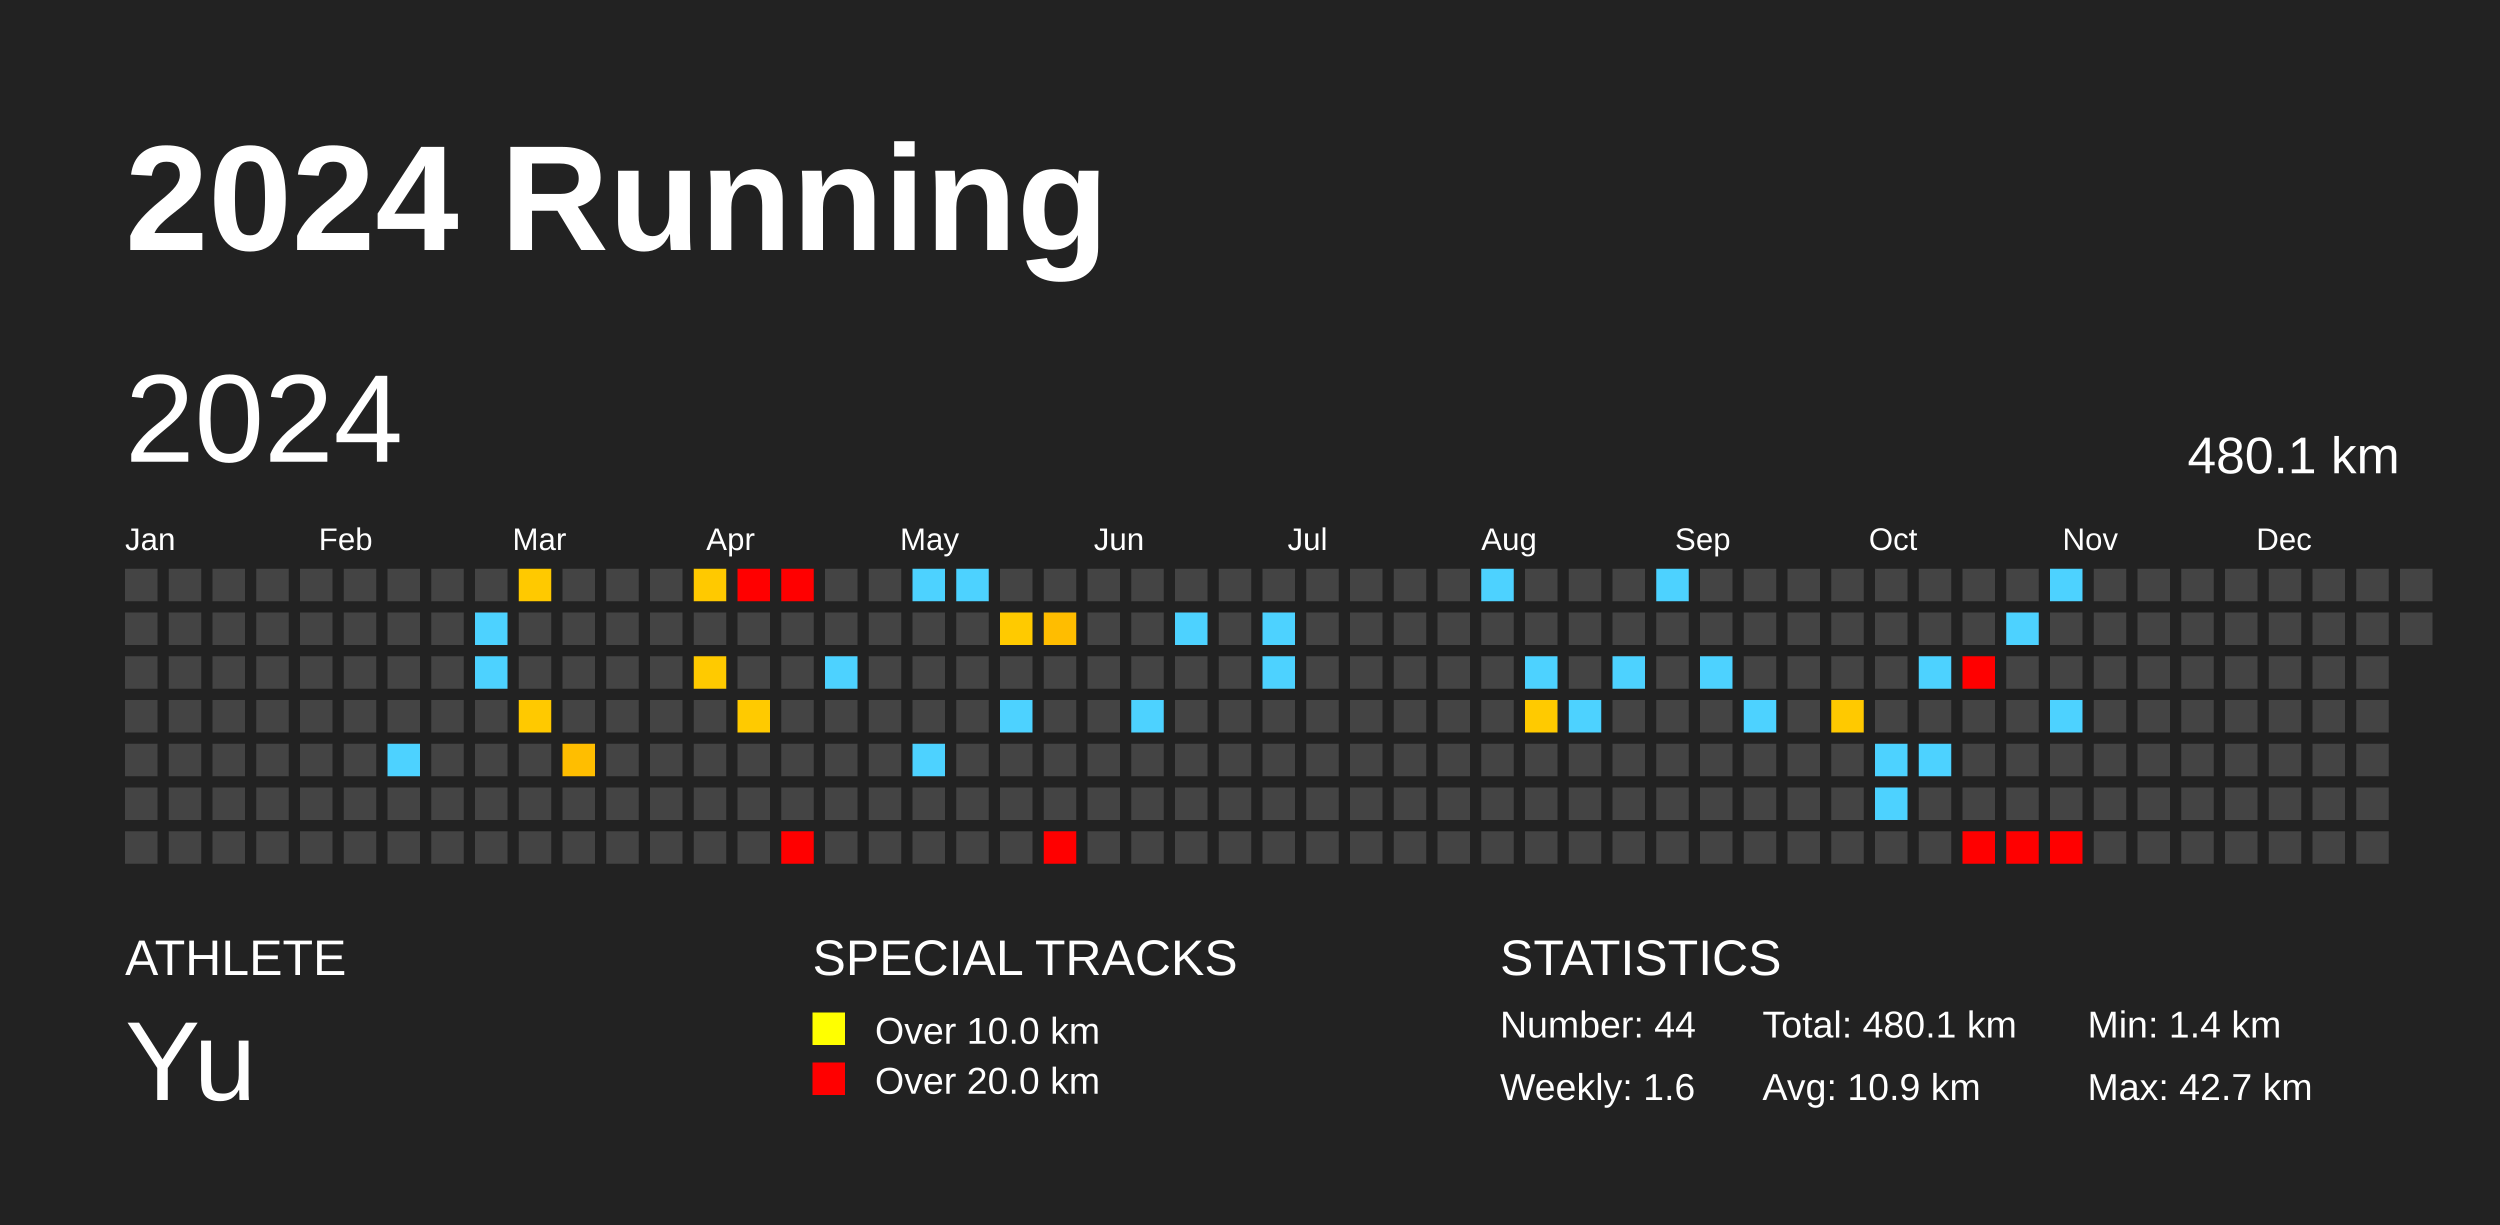
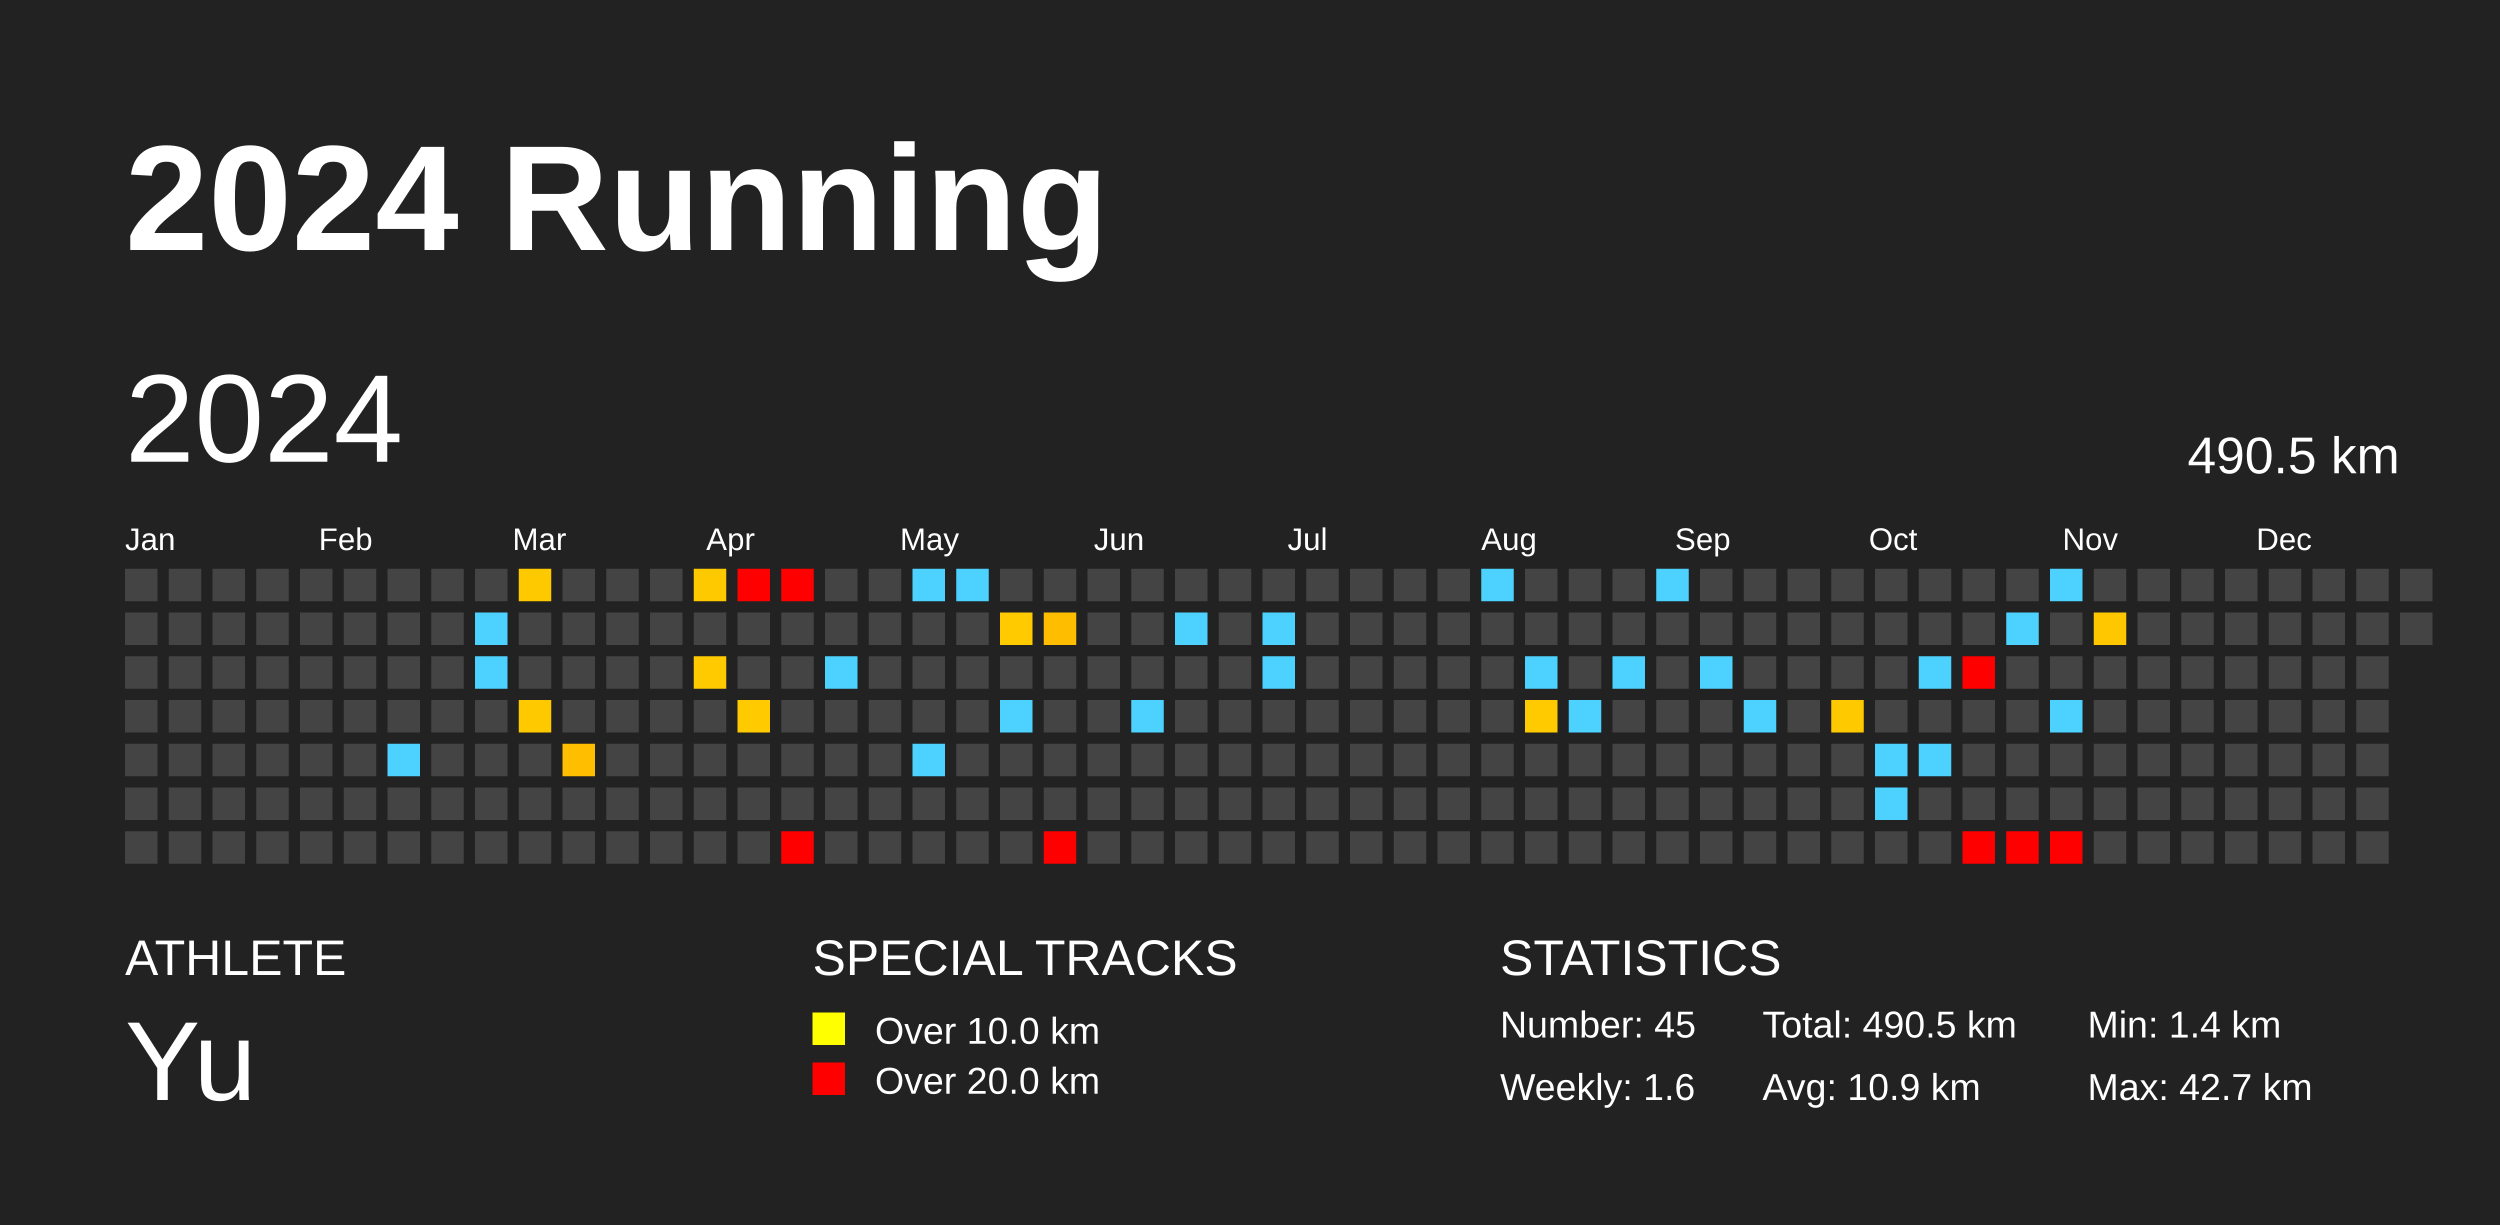
<svg xmlns="http://www.w3.org/2000/svg" baseProfile="full" height="98mm" version="1.1" viewBox="0,0,200,98" width="200mm">
  <defs />
  <rect fill="#222222" height="98" width="200" x="0" y="0" />
  <text fill="#FFFFFF" style="font-size:12px; font-family:Arial; font-weight:bold;" x="10" y="20">2024 Running</text>
  <text fill="#FFFFFF" style="font-size:4px; font-family:Arial" x="10" y="78">ATHLETE</text>
  <text fill="#FFFFFF" style="font-size:9px; font-family:Arial" x="10" y="88">Yu</text>
  <text fill="#FFFFFF" style="font-size:4px; font-family:Arial" x="65" y="78">SPECIAL TRACKS</text>
  <rect fill="yellow" height="2.6" width="2.6" x="65" y="81" />
  <text fill="#FFFFFF" style="font-size:3px; font-family:Arial" x="70" y="83.5">Over 10.0 km</text>
  <rect fill="red" height="2.6" width="2.6" x="65" y="85" />
  <text fill="#FFFFFF" style="font-size:3px; font-family:Arial" x="70" y="87.5">Over 20.0 km</text>
  <text fill="#FFFFFF" style="font-size:4px; font-family:Arial" x="120" y="78">STATISTICS</text>
-   <text fill="#FFFFFF" style="font-size:3px; font-family:Arial" x="120" y="83">Number: 44</text>
+   <text fill="#FFFFFF" style="font-size:3px; font-family:Arial" x="120" y="83">Number: 45</text>
  <text fill="#FFFFFF" style="font-size:3px; font-family:Arial" x="120" y="88">Weekly: 1.6</text>
-   <text fill="#FFFFFF" style="font-size:3px; font-family:Arial" x="141" y="83">Total: 480.1 km</text>
+   <text fill="#FFFFFF" style="font-size:3px; font-family:Arial" x="141" y="83">Total: 490.5 km</text>
  <text fill="#FFFFFF" style="font-size:3px; font-family:Arial" x="141" y="88">Avg: 10.9 km</text>
  <text fill="#FFFFFF" style="font-size:3px; font-family:Arial" x="167" y="83">Min: 1.4 km</text>
  <text fill="#FFFFFF" style="font-size:3px; font-family:Arial" x="167" y="88">Max: 42.7 km</text>
  <text dominant-baseline="hanging" fill="#FFFFFF" style="font-size:10.0px; font-family:Arial;" x="10" y="30">2024</text>
-   <text dominant-baseline="hanging" fill="#FFFFFF" style="font-size:4.125px; font-family:Arial;" x="175" y="35">480.1 km</text>
+   <text dominant-baseline="hanging" fill="#FFFFFF" style="font-size:4.125px; font-family:Arial;" x="175" y="35">490.5 km</text>
  <text fill="#FFFFFF" style="font-size:2.5px; font-family:Arial" x="10.0" y="44">Jan</text>
  <text fill="#FFFFFF" style="font-size:2.5px; font-family:Arial" x="25.5" y="44">Feb</text>
  <text fill="#FFFFFF" style="font-size:2.5px; font-family:Arial" x="41.0" y="44">Mar</text>
  <text fill="#FFFFFF" style="font-size:2.5px; font-family:Arial" x="56.5" y="44">Apr</text>
  <text fill="#FFFFFF" style="font-size:2.5px; font-family:Arial" x="72.0" y="44">May</text>
  <text fill="#FFFFFF" style="font-size:2.5px; font-family:Arial" x="87.5" y="44">Jun</text>
  <text fill="#FFFFFF" style="font-size:2.5px; font-family:Arial" x="103.0" y="44">Jul</text>
  <text fill="#FFFFFF" style="font-size:2.5px; font-family:Arial" x="118.5" y="44">Aug</text>
  <text fill="#FFFFFF" style="font-size:2.5px; font-family:Arial" x="134.0" y="44">Sep</text>
  <text fill="#FFFFFF" style="font-size:2.5px; font-family:Arial" x="149.5" y="44">Oct</text>
  <text fill="#FFFFFF" style="font-size:2.5px; font-family:Arial" x="165.0" y="44">Nov</text>
  <text fill="#FFFFFF" style="font-size:2.5px; font-family:Arial" x="180.5" y="44">Dec</text>
  <rect fill="#444444" height="2.6" width="2.6" x="10.0" y="45.5" />
  <rect fill="#444444" height="2.6" width="2.6" x="10.0" y="49.0" />
  <rect fill="#444444" height="2.6" width="2.6" x="10.0" y="52.5" />
  <rect fill="#444444" height="2.6" width="2.6" x="10.0" y="56.0" />
  <rect fill="#444444" height="2.6" width="2.6" x="10.0" y="59.5" />
  <rect fill="#444444" height="2.6" width="2.6" x="10.0" y="63.0" />
  <rect fill="#444444" height="2.6" width="2.6" x="10.0" y="66.5" />
  <rect fill="#444444" height="2.6" width="2.6" x="13.5" y="45.5" />
  <rect fill="#444444" height="2.6" width="2.6" x="13.5" y="49.0" />
  <rect fill="#444444" height="2.6" width="2.6" x="13.5" y="52.5" />
  <rect fill="#444444" height="2.6" width="2.6" x="13.5" y="56.0" />
  <rect fill="#444444" height="2.6" width="2.6" x="13.5" y="59.5" />
  <rect fill="#444444" height="2.6" width="2.6" x="13.5" y="63.0" />
  <rect fill="#444444" height="2.6" width="2.6" x="13.5" y="66.5" />
  <rect fill="#444444" height="2.6" width="2.6" x="17.0" y="45.5" />
  <rect fill="#444444" height="2.6" width="2.6" x="17.0" y="49.0" />
  <rect fill="#444444" height="2.6" width="2.6" x="17.0" y="52.5" />
  <rect fill="#444444" height="2.6" width="2.6" x="17.0" y="56.0" />
  <rect fill="#444444" height="2.6" width="2.6" x="17.0" y="59.5" />
  <rect fill="#444444" height="2.6" width="2.6" x="17.0" y="63.0" />
  <rect fill="#444444" height="2.6" width="2.6" x="17.0" y="66.5" />
  <rect fill="#444444" height="2.6" width="2.6" x="20.5" y="45.5" />
  <rect fill="#444444" height="2.6" width="2.6" x="20.5" y="49.0" />
  <rect fill="#444444" height="2.6" width="2.6" x="20.5" y="52.5" />
  <rect fill="#444444" height="2.6" width="2.6" x="20.5" y="56.0" />
  <rect fill="#444444" height="2.6" width="2.6" x="20.5" y="59.5" />
  <rect fill="#444444" height="2.6" width="2.6" x="20.5" y="63.0" />
  <rect fill="#444444" height="2.6" width="2.6" x="20.5" y="66.5" />
  <rect fill="#444444" height="2.6" width="2.6" x="24.0" y="45.5" />
  <rect fill="#444444" height="2.6" width="2.6" x="24.0" y="49.0" />
  <rect fill="#444444" height="2.6" width="2.6" x="24.0" y="52.5" />
  <rect fill="#444444" height="2.6" width="2.6" x="24.0" y="56.0" />
  <rect fill="#444444" height="2.6" width="2.6" x="24.0" y="59.5" />
  <rect fill="#444444" height="2.6" width="2.6" x="24.0" y="63.0" />
  <rect fill="#444444" height="2.6" width="2.6" x="24.0" y="66.5" />
  <rect fill="#444444" height="2.6" width="2.6" x="27.5" y="45.5" />
  <rect fill="#444444" height="2.6" width="2.6" x="27.5" y="49.0" />
  <rect fill="#444444" height="2.6" width="2.6" x="27.5" y="52.5" />
  <rect fill="#444444" height="2.6" width="2.6" x="27.5" y="56.0" />
  <rect fill="#444444" height="2.6" width="2.6" x="27.5" y="59.5" />
  <rect fill="#444444" height="2.6" width="2.6" x="27.5" y="63.0" />
  <rect fill="#444444" height="2.6" width="2.6" x="27.5" y="66.5" />
  <rect fill="#444444" height="2.6" width="2.6" x="31.0" y="45.5" />
  <rect fill="#444444" height="2.6" width="2.6" x="31.0" y="49.0" />
  <rect fill="#444444" height="2.6" width="2.6" x="31.0" y="52.5" />
  <rect fill="#444444" height="2.6" width="2.6" x="31.0" y="56.0" />
  <rect fill="#4dd2ff" height="2.6" width="2.6" x="31.0" y="59.5" />
  <rect fill="#444444" height="2.6" width="2.6" x="31.0" y="63.0" />
  <rect fill="#444444" height="2.6" width="2.6" x="31.0" y="66.5" />
  <rect fill="#444444" height="2.6" width="2.6" x="34.5" y="45.5" />
  <rect fill="#444444" height="2.6" width="2.6" x="34.5" y="49.0" />
  <rect fill="#444444" height="2.6" width="2.6" x="34.5" y="52.5" />
  <rect fill="#444444" height="2.6" width="2.6" x="34.5" y="56.0" />
  <rect fill="#444444" height="2.6" width="2.6" x="34.5" y="59.5" />
  <rect fill="#444444" height="2.6" width="2.6" x="34.5" y="63.0" />
  <rect fill="#444444" height="2.6" width="2.6" x="34.5" y="66.5" />
  <rect fill="#444444" height="2.6" width="2.6" x="38.0" y="45.5" />
  <rect fill="#4dd2ff" height="2.6" width="2.6" x="38.0" y="49.0" />
  <rect fill="#4dd2ff" height="2.6" width="2.6" x="38.0" y="52.5" />
  <rect fill="#444444" height="2.6" width="2.6" x="38.0" y="56.0" />
  <rect fill="#444444" height="2.6" width="2.6" x="38.0" y="59.5" />
  <rect fill="#444444" height="2.6" width="2.6" x="38.0" y="63.0" />
  <rect fill="#444444" height="2.6" width="2.6" x="38.0" y="66.5" />
  <rect fill="#ffc900" height="2.6" width="2.6" x="41.5" y="45.5" />
  <rect fill="#444444" height="2.6" width="2.6" x="41.5" y="49.0" />
  <rect fill="#444444" height="2.6" width="2.6" x="41.5" y="52.5" />
  <rect fill="#ffc900" height="2.6" width="2.6" x="41.5" y="56.0" />
  <rect fill="#444444" height="2.6" width="2.6" x="41.5" y="59.5" />
  <rect fill="#444444" height="2.6" width="2.6" x="41.5" y="63.0" />
  <rect fill="#444444" height="2.6" width="2.6" x="41.5" y="66.5" />
  <rect fill="#444444" height="2.6" width="2.6" x="45.0" y="45.5" />
  <rect fill="#444444" height="2.6" width="2.6" x="45.0" y="49.0" />
  <rect fill="#444444" height="2.6" width="2.6" x="45.0" y="52.5" />
  <rect fill="#444444" height="2.6" width="2.6" x="45.0" y="56.0" />
  <rect fill="#ffbe00" height="2.6" width="2.6" x="45.0" y="59.5" />
  <rect fill="#444444" height="2.6" width="2.6" x="45.0" y="63.0" />
  <rect fill="#444444" height="2.6" width="2.6" x="45.0" y="66.5" />
  <rect fill="#444444" height="2.6" width="2.6" x="48.5" y="45.5" />
  <rect fill="#444444" height="2.6" width="2.6" x="48.5" y="49.0" />
  <rect fill="#444444" height="2.6" width="2.6" x="48.5" y="52.5" />
  <rect fill="#444444" height="2.6" width="2.6" x="48.5" y="56.0" />
  <rect fill="#444444" height="2.6" width="2.6" x="48.5" y="59.5" />
  <rect fill="#444444" height="2.6" width="2.6" x="48.5" y="63.0" />
  <rect fill="#444444" height="2.6" width="2.6" x="48.5" y="66.5" />
  <rect fill="#444444" height="2.6" width="2.6" x="52.0" y="45.5" />
  <rect fill="#444444" height="2.6" width="2.6" x="52.0" y="49.0" />
  <rect fill="#444444" height="2.6" width="2.6" x="52.0" y="52.5" />
  <rect fill="#444444" height="2.6" width="2.6" x="52.0" y="56.0" />
  <rect fill="#444444" height="2.6" width="2.6" x="52.0" y="59.5" />
  <rect fill="#444444" height="2.6" width="2.6" x="52.0" y="63.0" />
  <rect fill="#444444" height="2.6" width="2.6" x="52.0" y="66.5" />
  <rect fill="#ffc900" height="2.6" width="2.6" x="55.5" y="45.5" />
  <rect fill="#444444" height="2.6" width="2.6" x="55.5" y="49.0" />
  <rect fill="#ffca00" height="2.6" width="2.6" x="55.5" y="52.5" />
  <rect fill="#444444" height="2.6" width="2.6" x="55.5" y="56.0" />
  <rect fill="#444444" height="2.6" width="2.6" x="55.5" y="59.5" />
  <rect fill="#444444" height="2.6" width="2.6" x="55.5" y="63.0" />
  <rect fill="#444444" height="2.6" width="2.6" x="55.5" y="66.5" />
  <rect fill="red" height="2.6" width="2.6" x="59.0" y="45.5" />
  <rect fill="#444444" height="2.6" width="2.6" x="59.0" y="49.0" />
  <rect fill="#444444" height="2.6" width="2.6" x="59.0" y="52.5" />
  <rect fill="#ffca00" height="2.6" width="2.6" x="59.0" y="56.0" />
  <rect fill="#444444" height="2.6" width="2.6" x="59.0" y="59.5" />
  <rect fill="#444444" height="2.6" width="2.6" x="59.0" y="63.0" />
  <rect fill="#444444" height="2.6" width="2.6" x="59.0" y="66.5" />
  <rect fill="red" height="2.6" width="2.6" x="62.5" y="45.5" />
  <rect fill="#444444" height="2.6" width="2.6" x="62.5" y="49.0" />
  <rect fill="#444444" height="2.6" width="2.6" x="62.5" y="52.5" />
  <rect fill="#444444" height="2.6" width="2.6" x="62.5" y="56.0" />
  <rect fill="#444444" height="2.6" width="2.6" x="62.5" y="59.5" />
  <rect fill="#444444" height="2.6" width="2.6" x="62.5" y="63.0" />
  <rect fill="red" height="2.6" width="2.6" x="62.5" y="66.5" />
  <rect fill="#444444" height="2.6" width="2.6" x="66.0" y="45.5" />
  <rect fill="#444444" height="2.6" width="2.6" x="66.0" y="49.0" />
  <rect fill="#4dd2ff" height="2.6" width="2.6" x="66.0" y="52.5" />
  <rect fill="#444444" height="2.6" width="2.6" x="66.0" y="56.0" />
  <rect fill="#444444" height="2.6" width="2.6" x="66.0" y="59.5" />
  <rect fill="#444444" height="2.6" width="2.6" x="66.0" y="63.0" />
  <rect fill="#444444" height="2.6" width="2.6" x="66.0" y="66.5" />
  <rect fill="#444444" height="2.6" width="2.6" x="69.5" y="45.5" />
  <rect fill="#444444" height="2.6" width="2.6" x="69.5" y="49.0" />
  <rect fill="#444444" height="2.6" width="2.6" x="69.5" y="52.5" />
  <rect fill="#444444" height="2.6" width="2.6" x="69.5" y="56.0" />
  <rect fill="#444444" height="2.6" width="2.6" x="69.5" y="59.5" />
  <rect fill="#444444" height="2.6" width="2.6" x="69.5" y="63.0" />
  <rect fill="#444444" height="2.6" width="2.6" x="69.5" y="66.5" />
  <rect fill="#4dd2ff" height="2.6" width="2.6" x="73.0" y="45.5" />
  <rect fill="#444444" height="2.6" width="2.6" x="73.0" y="49.0" />
  <rect fill="#444444" height="2.6" width="2.6" x="73.0" y="52.5" />
  <rect fill="#444444" height="2.6" width="2.6" x="73.0" y="56.0" />
  <rect fill="#4dd2ff" height="2.6" width="2.6" x="73.0" y="59.5" />
  <rect fill="#444444" height="2.6" width="2.6" x="73.0" y="63.0" />
  <rect fill="#444444" height="2.6" width="2.6" x="73.0" y="66.5" />
  <rect fill="#4dd2ff" height="2.6" width="2.6" x="76.5" y="45.5" />
  <rect fill="#444444" height="2.6" width="2.6" x="76.5" y="49.0" />
  <rect fill="#444444" height="2.6" width="2.6" x="76.5" y="52.5" />
  <rect fill="#444444" height="2.6" width="2.6" x="76.5" y="56.0" />
  <rect fill="#444444" height="2.6" width="2.6" x="76.5" y="59.5" />
  <rect fill="#444444" height="2.6" width="2.6" x="76.5" y="63.0" />
  <rect fill="#444444" height="2.6" width="2.6" x="76.5" y="66.5" />
  <rect fill="#444444" height="2.6" width="2.6" x="80.0" y="45.5" />
  <rect fill="#ffca00" height="2.6" width="2.6" x="80.0" y="49.0" />
  <rect fill="#444444" height="2.6" width="2.6" x="80.0" y="52.5" />
  <rect fill="#4dd2ff" height="2.6" width="2.6" x="80.0" y="56.0" />
  <rect fill="#444444" height="2.6" width="2.6" x="80.0" y="59.5" />
  <rect fill="#444444" height="2.6" width="2.6" x="80.0" y="63.0" />
  <rect fill="#444444" height="2.6" width="2.6" x="80.0" y="66.5" />
  <rect fill="#444444" height="2.6" width="2.6" x="83.5" y="45.5" />
  <rect fill="#ffbd00" height="2.6" width="2.6" x="83.5" y="49.0" />
  <rect fill="#444444" height="2.6" width="2.6" x="83.5" y="52.5" />
  <rect fill="#444444" height="2.6" width="2.6" x="83.5" y="56.0" />
  <rect fill="#444444" height="2.6" width="2.6" x="83.5" y="59.5" />
  <rect fill="#444444" height="2.6" width="2.6" x="83.5" y="63.0" />
  <rect fill="red" height="2.6" width="2.6" x="83.5" y="66.5" />
  <rect fill="#444444" height="2.6" width="2.6" x="87.0" y="45.5" />
  <rect fill="#444444" height="2.6" width="2.6" x="87.0" y="49.0" />
  <rect fill="#444444" height="2.6" width="2.6" x="87.0" y="52.5" />
  <rect fill="#444444" height="2.6" width="2.6" x="87.0" y="56.0" />
  <rect fill="#444444" height="2.6" width="2.6" x="87.0" y="59.5" />
  <rect fill="#444444" height="2.6" width="2.6" x="87.0" y="63.0" />
  <rect fill="#444444" height="2.6" width="2.6" x="87.0" y="66.5" />
  <rect fill="#444444" height="2.6" width="2.6" x="90.5" y="45.5" />
  <rect fill="#444444" height="2.6" width="2.6" x="90.5" y="49.0" />
  <rect fill="#444444" height="2.6" width="2.6" x="90.5" y="52.5" />
  <rect fill="#4dd2ff" height="2.6" width="2.6" x="90.5" y="56.0" />
  <rect fill="#444444" height="2.6" width="2.6" x="90.5" y="59.5" />
  <rect fill="#444444" height="2.6" width="2.6" x="90.5" y="63.0" />
  <rect fill="#444444" height="2.6" width="2.6" x="90.5" y="66.5" />
  <rect fill="#444444" height="2.6" width="2.6" x="94.0" y="45.5" />
  <rect fill="#4dd2ff" height="2.6" width="2.6" x="94.0" y="49.0" />
  <rect fill="#444444" height="2.6" width="2.6" x="94.0" y="52.5" />
  <rect fill="#444444" height="2.6" width="2.6" x="94.0" y="56.0" />
  <rect fill="#444444" height="2.6" width="2.6" x="94.0" y="59.5" />
  <rect fill="#444444" height="2.6" width="2.6" x="94.0" y="63.0" />
  <rect fill="#444444" height="2.6" width="2.6" x="94.0" y="66.5" />
  <rect fill="#444444" height="2.6" width="2.6" x="97.5" y="45.5" />
  <rect fill="#444444" height="2.6" width="2.6" x="97.5" y="49.0" />
  <rect fill="#444444" height="2.6" width="2.6" x="97.5" y="52.5" />
  <rect fill="#444444" height="2.6" width="2.6" x="97.5" y="56.0" />
  <rect fill="#444444" height="2.6" width="2.6" x="97.5" y="59.5" />
  <rect fill="#444444" height="2.6" width="2.6" x="97.5" y="63.0" />
  <rect fill="#444444" height="2.6" width="2.6" x="97.5" y="66.5" />
  <rect fill="#444444" height="2.6" width="2.6" x="101.0" y="45.5" />
  <rect fill="#4dd2ff" height="2.6" width="2.6" x="101.0" y="49.0" />
  <rect fill="#4dd2ff" height="2.6" width="2.6" x="101.0" y="52.5" />
  <rect fill="#444444" height="2.6" width="2.6" x="101.0" y="56.0" />
  <rect fill="#444444" height="2.6" width="2.6" x="101.0" y="59.5" />
  <rect fill="#444444" height="2.6" width="2.6" x="101.0" y="63.0" />
  <rect fill="#444444" height="2.6" width="2.6" x="101.0" y="66.5" />
  <rect fill="#444444" height="2.6" width="2.6" x="104.5" y="45.5" />
  <rect fill="#444444" height="2.6" width="2.6" x="104.5" y="49.0" />
  <rect fill="#444444" height="2.6" width="2.6" x="104.5" y="52.5" />
  <rect fill="#444444" height="2.6" width="2.6" x="104.5" y="56.0" />
  <rect fill="#444444" height="2.6" width="2.6" x="104.5" y="59.5" />
  <rect fill="#444444" height="2.6" width="2.6" x="104.5" y="63.0" />
  <rect fill="#444444" height="2.6" width="2.6" x="104.5" y="66.5" />
  <rect fill="#444444" height="2.6" width="2.6" x="108.0" y="45.5" />
  <rect fill="#444444" height="2.6" width="2.6" x="108.0" y="49.0" />
  <rect fill="#444444" height="2.6" width="2.6" x="108.0" y="52.5" />
  <rect fill="#444444" height="2.6" width="2.6" x="108.0" y="56.0" />
  <rect fill="#444444" height="2.6" width="2.6" x="108.0" y="59.5" />
  <rect fill="#444444" height="2.6" width="2.6" x="108.0" y="63.0" />
  <rect fill="#444444" height="2.6" width="2.6" x="108.0" y="66.5" />
  <rect fill="#444444" height="2.6" width="2.6" x="111.5" y="45.5" />
  <rect fill="#444444" height="2.6" width="2.6" x="111.5" y="49.0" />
  <rect fill="#444444" height="2.6" width="2.6" x="111.5" y="52.5" />
  <rect fill="#444444" height="2.6" width="2.6" x="111.5" y="56.0" />
  <rect fill="#444444" height="2.6" width="2.6" x="111.5" y="59.5" />
  <rect fill="#444444" height="2.6" width="2.6" x="111.5" y="63.0" />
  <rect fill="#444444" height="2.6" width="2.6" x="111.5" y="66.5" />
  <rect fill="#444444" height="2.6" width="2.6" x="115.0" y="45.5" />
  <rect fill="#444444" height="2.6" width="2.6" x="115.0" y="49.0" />
  <rect fill="#444444" height="2.6" width="2.6" x="115.0" y="52.5" />
  <rect fill="#444444" height="2.6" width="2.6" x="115.0" y="56.0" />
  <rect fill="#444444" height="2.6" width="2.6" x="115.0" y="59.5" />
  <rect fill="#444444" height="2.6" width="2.6" x="115.0" y="63.0" />
  <rect fill="#444444" height="2.6" width="2.6" x="115.0" y="66.5" />
  <rect fill="#4dd2ff" height="2.6" width="2.6" x="118.5" y="45.5" />
  <rect fill="#444444" height="2.6" width="2.6" x="118.5" y="49.0" />
  <rect fill="#444444" height="2.6" width="2.6" x="118.5" y="52.5" />
  <rect fill="#444444" height="2.6" width="2.6" x="118.5" y="56.0" />
  <rect fill="#444444" height="2.6" width="2.6" x="118.5" y="59.5" />
  <rect fill="#444444" height="2.6" width="2.6" x="118.5" y="63.0" />
  <rect fill="#444444" height="2.6" width="2.6" x="118.5" y="66.5" />
  <rect fill="#444444" height="2.6" width="2.6" x="122.0" y="45.5" />
  <rect fill="#444444" height="2.6" width="2.6" x="122.0" y="49.0" />
  <rect fill="#4dd2ff" height="2.6" width="2.6" x="122.0" y="52.5" />
  <rect fill="#ffca00" height="2.6" width="2.6" x="122.0" y="56.0" />
  <rect fill="#444444" height="2.6" width="2.6" x="122.0" y="59.5" />
  <rect fill="#444444" height="2.6" width="2.6" x="122.0" y="63.0" />
  <rect fill="#444444" height="2.6" width="2.6" x="122.0" y="66.5" />
  <rect fill="#444444" height="2.6" width="2.6" x="125.5" y="45.5" />
  <rect fill="#444444" height="2.6" width="2.6" x="125.5" y="49.0" />
  <rect fill="#444444" height="2.6" width="2.6" x="125.5" y="52.5" />
  <rect fill="#4dd2ff" height="2.6" width="2.6" x="125.5" y="56.0" />
  <rect fill="#444444" height="2.6" width="2.6" x="125.5" y="59.5" />
  <rect fill="#444444" height="2.6" width="2.6" x="125.5" y="63.0" />
  <rect fill="#444444" height="2.6" width="2.6" x="125.5" y="66.5" />
  <rect fill="#444444" height="2.6" width="2.6" x="129.0" y="45.5" />
  <rect fill="#444444" height="2.6" width="2.6" x="129.0" y="49.0" />
  <rect fill="#4dd2ff" height="2.6" width="2.6" x="129.0" y="52.5" />
  <rect fill="#444444" height="2.6" width="2.6" x="129.0" y="56.0" />
  <rect fill="#444444" height="2.6" width="2.6" x="129.0" y="59.5" />
  <rect fill="#444444" height="2.6" width="2.6" x="129.0" y="63.0" />
  <rect fill="#444444" height="2.6" width="2.6" x="129.0" y="66.5" />
  <rect fill="#4dd2ff" height="2.6" width="2.6" x="132.5" y="45.5" />
  <rect fill="#444444" height="2.6" width="2.6" x="132.5" y="49.0" />
  <rect fill="#444444" height="2.6" width="2.6" x="132.5" y="52.5" />
  <rect fill="#444444" height="2.6" width="2.6" x="132.5" y="56.0" />
  <rect fill="#444444" height="2.6" width="2.6" x="132.5" y="59.5" />
  <rect fill="#444444" height="2.6" width="2.6" x="132.5" y="63.0" />
  <rect fill="#444444" height="2.6" width="2.6" x="132.5" y="66.5" />
  <rect fill="#444444" height="2.6" width="2.6" x="136.0" y="45.5" />
  <rect fill="#444444" height="2.6" width="2.6" x="136.0" y="49.0" />
  <rect fill="#4dd2ff" height="2.6" width="2.6" x="136.0" y="52.5" />
  <rect fill="#444444" height="2.6" width="2.6" x="136.0" y="56.0" />
  <rect fill="#444444" height="2.6" width="2.6" x="136.0" y="59.5" />
  <rect fill="#444444" height="2.6" width="2.6" x="136.0" y="63.0" />
  <rect fill="#444444" height="2.6" width="2.6" x="136.0" y="66.5" />
  <rect fill="#444444" height="2.6" width="2.6" x="139.5" y="45.5" />
  <rect fill="#444444" height="2.6" width="2.6" x="139.5" y="49.0" />
  <rect fill="#444444" height="2.6" width="2.6" x="139.5" y="52.5" />
  <rect fill="#4dd2ff" height="2.6" width="2.6" x="139.5" y="56.0" />
  <rect fill="#444444" height="2.6" width="2.6" x="139.5" y="59.5" />
  <rect fill="#444444" height="2.6" width="2.6" x="139.5" y="63.0" />
  <rect fill="#444444" height="2.6" width="2.6" x="139.5" y="66.5" />
  <rect fill="#444444" height="2.6" width="2.6" x="143.0" y="45.5" />
  <rect fill="#444444" height="2.6" width="2.6" x="143.0" y="49.0" />
  <rect fill="#444444" height="2.6" width="2.6" x="143.0" y="52.5" />
  <rect fill="#444444" height="2.6" width="2.6" x="143.0" y="56.0" />
  <rect fill="#444444" height="2.6" width="2.6" x="143.0" y="59.5" />
  <rect fill="#444444" height="2.6" width="2.6" x="143.0" y="63.0" />
  <rect fill="#444444" height="2.6" width="2.6" x="143.0" y="66.5" />
  <rect fill="#444444" height="2.6" width="2.6" x="146.5" y="45.5" />
  <rect fill="#444444" height="2.6" width="2.6" x="146.5" y="49.0" />
  <rect fill="#444444" height="2.6" width="2.6" x="146.5" y="52.5" />
  <rect fill="#ffc900" height="2.6" width="2.6" x="146.5" y="56.0" />
  <rect fill="#444444" height="2.6" width="2.6" x="146.5" y="59.5" />
  <rect fill="#444444" height="2.6" width="2.6" x="146.5" y="63.0" />
  <rect fill="#444444" height="2.6" width="2.6" x="146.5" y="66.5" />
  <rect fill="#444444" height="2.6" width="2.6" x="150.0" y="45.5" />
  <rect fill="#444444" height="2.6" width="2.6" x="150.0" y="49.0" />
  <rect fill="#444444" height="2.6" width="2.6" x="150.0" y="52.5" />
  <rect fill="#444444" height="2.6" width="2.6" x="150.0" y="56.0" />
  <rect fill="#4dd2ff" height="2.6" width="2.6" x="150.0" y="59.5" />
  <rect fill="#4dd2ff" height="2.6" width="2.6" x="150.0" y="63.0" />
  <rect fill="#444444" height="2.6" width="2.6" x="150.0" y="66.5" />
  <rect fill="#444444" height="2.6" width="2.6" x="153.5" y="45.5" />
  <rect fill="#444444" height="2.6" width="2.6" x="153.5" y="49.0" />
  <rect fill="#4dd2ff" height="2.6" width="2.6" x="153.5" y="52.5" />
  <rect fill="#444444" height="2.6" width="2.6" x="153.5" y="56.0" />
  <rect fill="#4dd2ff" height="2.6" width="2.6" x="153.5" y="59.5" />
  <rect fill="#444444" height="2.6" width="2.6" x="153.5" y="63.0" />
  <rect fill="#444444" height="2.6" width="2.6" x="153.5" y="66.5" />
  <rect fill="#444444" height="2.6" width="2.6" x="157.0" y="45.5" />
  <rect fill="#444444" height="2.6" width="2.6" x="157.0" y="49.0" />
  <rect fill="red" height="2.6" width="2.6" x="157.0" y="52.5" />
  <rect fill="#444444" height="2.6" width="2.6" x="157.0" y="56.0" />
  <rect fill="#444444" height="2.6" width="2.6" x="157.0" y="59.5" />
  <rect fill="#444444" height="2.6" width="2.6" x="157.0" y="63.0" />
  <rect fill="red" height="2.6" width="2.6" x="157.0" y="66.5" />
  <rect fill="#444444" height="2.6" width="2.6" x="160.5" y="45.5" />
  <rect fill="#4dd2ff" height="2.6" width="2.6" x="160.5" y="49.0" />
  <rect fill="#444444" height="2.6" width="2.6" x="160.5" y="52.5" />
  <rect fill="#444444" height="2.6" width="2.6" x="160.5" y="56.0" />
  <rect fill="#444444" height="2.6" width="2.6" x="160.5" y="59.5" />
  <rect fill="#444444" height="2.6" width="2.6" x="160.5" y="63.0" />
  <rect fill="red" height="2.6" width="2.6" x="160.5" y="66.5" />
  <rect fill="#4dd2ff" height="2.6" width="2.6" x="164.0" y="45.5" />
  <rect fill="#444444" height="2.6" width="2.6" x="164.0" y="49.0" />
  <rect fill="#444444" height="2.6" width="2.6" x="164.0" y="52.5" />
  <rect fill="#4dd2ff" height="2.6" width="2.6" x="164.0" y="56.0" />
  <rect fill="#444444" height="2.6" width="2.6" x="164.0" y="59.5" />
  <rect fill="#444444" height="2.6" width="2.6" x="164.0" y="63.0" />
  <rect fill="red" height="2.6" width="2.6" x="164.0" y="66.5" />
  <rect fill="#444444" height="2.6" width="2.6" x="167.5" y="45.5" />
-   <rect fill="#444444" height="2.6" width="2.6" x="167.5" y="49.0" />
+   <rect fill="#ffc700" height="2.6" width="2.6" x="167.5" y="49.0" />
  <rect fill="#444444" height="2.6" width="2.6" x="167.5" y="52.5" />
  <rect fill="#444444" height="2.6" width="2.6" x="167.5" y="56.0" />
  <rect fill="#444444" height="2.6" width="2.6" x="167.5" y="59.5" />
  <rect fill="#444444" height="2.6" width="2.6" x="167.5" y="63.0" />
  <rect fill="#444444" height="2.6" width="2.6" x="167.5" y="66.5" />
  <rect fill="#444444" height="2.6" width="2.6" x="171.0" y="45.5" />
  <rect fill="#444444" height="2.6" width="2.6" x="171.0" y="49.0" />
  <rect fill="#444444" height="2.6" width="2.6" x="171.0" y="52.5" />
  <rect fill="#444444" height="2.6" width="2.6" x="171.0" y="56.0" />
  <rect fill="#444444" height="2.6" width="2.6" x="171.0" y="59.5" />
  <rect fill="#444444" height="2.6" width="2.6" x="171.0" y="63.0" />
  <rect fill="#444444" height="2.6" width="2.6" x="171.0" y="66.5" />
  <rect fill="#444444" height="2.6" width="2.6" x="174.5" y="45.5" />
  <rect fill="#444444" height="2.6" width="2.6" x="174.5" y="49.0" />
  <rect fill="#444444" height="2.6" width="2.6" x="174.5" y="52.5" />
  <rect fill="#444444" height="2.6" width="2.6" x="174.5" y="56.0" />
  <rect fill="#444444" height="2.6" width="2.6" x="174.5" y="59.5" />
  <rect fill="#444444" height="2.6" width="2.6" x="174.5" y="63.0" />
  <rect fill="#444444" height="2.6" width="2.6" x="174.5" y="66.5" />
  <rect fill="#444444" height="2.6" width="2.6" x="178.0" y="45.5" />
  <rect fill="#444444" height="2.6" width="2.6" x="178.0" y="49.0" />
  <rect fill="#444444" height="2.6" width="2.6" x="178.0" y="52.5" />
  <rect fill="#444444" height="2.6" width="2.6" x="178.0" y="56.0" />
  <rect fill="#444444" height="2.6" width="2.6" x="178.0" y="59.5" />
  <rect fill="#444444" height="2.6" width="2.6" x="178.0" y="63.0" />
  <rect fill="#444444" height="2.6" width="2.6" x="178.0" y="66.5" />
  <rect fill="#444444" height="2.6" width="2.6" x="181.5" y="45.5" />
  <rect fill="#444444" height="2.6" width="2.6" x="181.5" y="49.0" />
  <rect fill="#444444" height="2.6" width="2.6" x="181.5" y="52.5" />
  <rect fill="#444444" height="2.6" width="2.6" x="181.5" y="56.0" />
  <rect fill="#444444" height="2.6" width="2.6" x="181.5" y="59.5" />
  <rect fill="#444444" height="2.6" width="2.6" x="181.5" y="63.0" />
  <rect fill="#444444" height="2.6" width="2.6" x="181.5" y="66.5" />
  <rect fill="#444444" height="2.6" width="2.6" x="185.0" y="45.5" />
  <rect fill="#444444" height="2.6" width="2.6" x="185.0" y="49.0" />
  <rect fill="#444444" height="2.6" width="2.6" x="185.0" y="52.5" />
  <rect fill="#444444" height="2.6" width="2.6" x="185.0" y="56.0" />
  <rect fill="#444444" height="2.6" width="2.6" x="185.0" y="59.5" />
  <rect fill="#444444" height="2.6" width="2.6" x="185.0" y="63.0" />
  <rect fill="#444444" height="2.6" width="2.6" x="185.0" y="66.5" />
  <rect fill="#444444" height="2.6" width="2.6" x="188.5" y="45.5" />
  <rect fill="#444444" height="2.6" width="2.6" x="188.5" y="49.0" />
  <rect fill="#444444" height="2.6" width="2.6" x="188.5" y="52.5" />
  <rect fill="#444444" height="2.6" width="2.6" x="188.5" y="56.0" />
  <rect fill="#444444" height="2.6" width="2.6" x="188.5" y="59.5" />
  <rect fill="#444444" height="2.6" width="2.6" x="188.5" y="63.0" />
  <rect fill="#444444" height="2.6" width="2.6" x="188.5" y="66.5" />
  <rect fill="#444444" height="2.6" width="2.6" x="192.0" y="45.5" />
  <rect fill="#444444" height="2.6" width="2.6" x="192.0" y="49.0" />
</svg>
